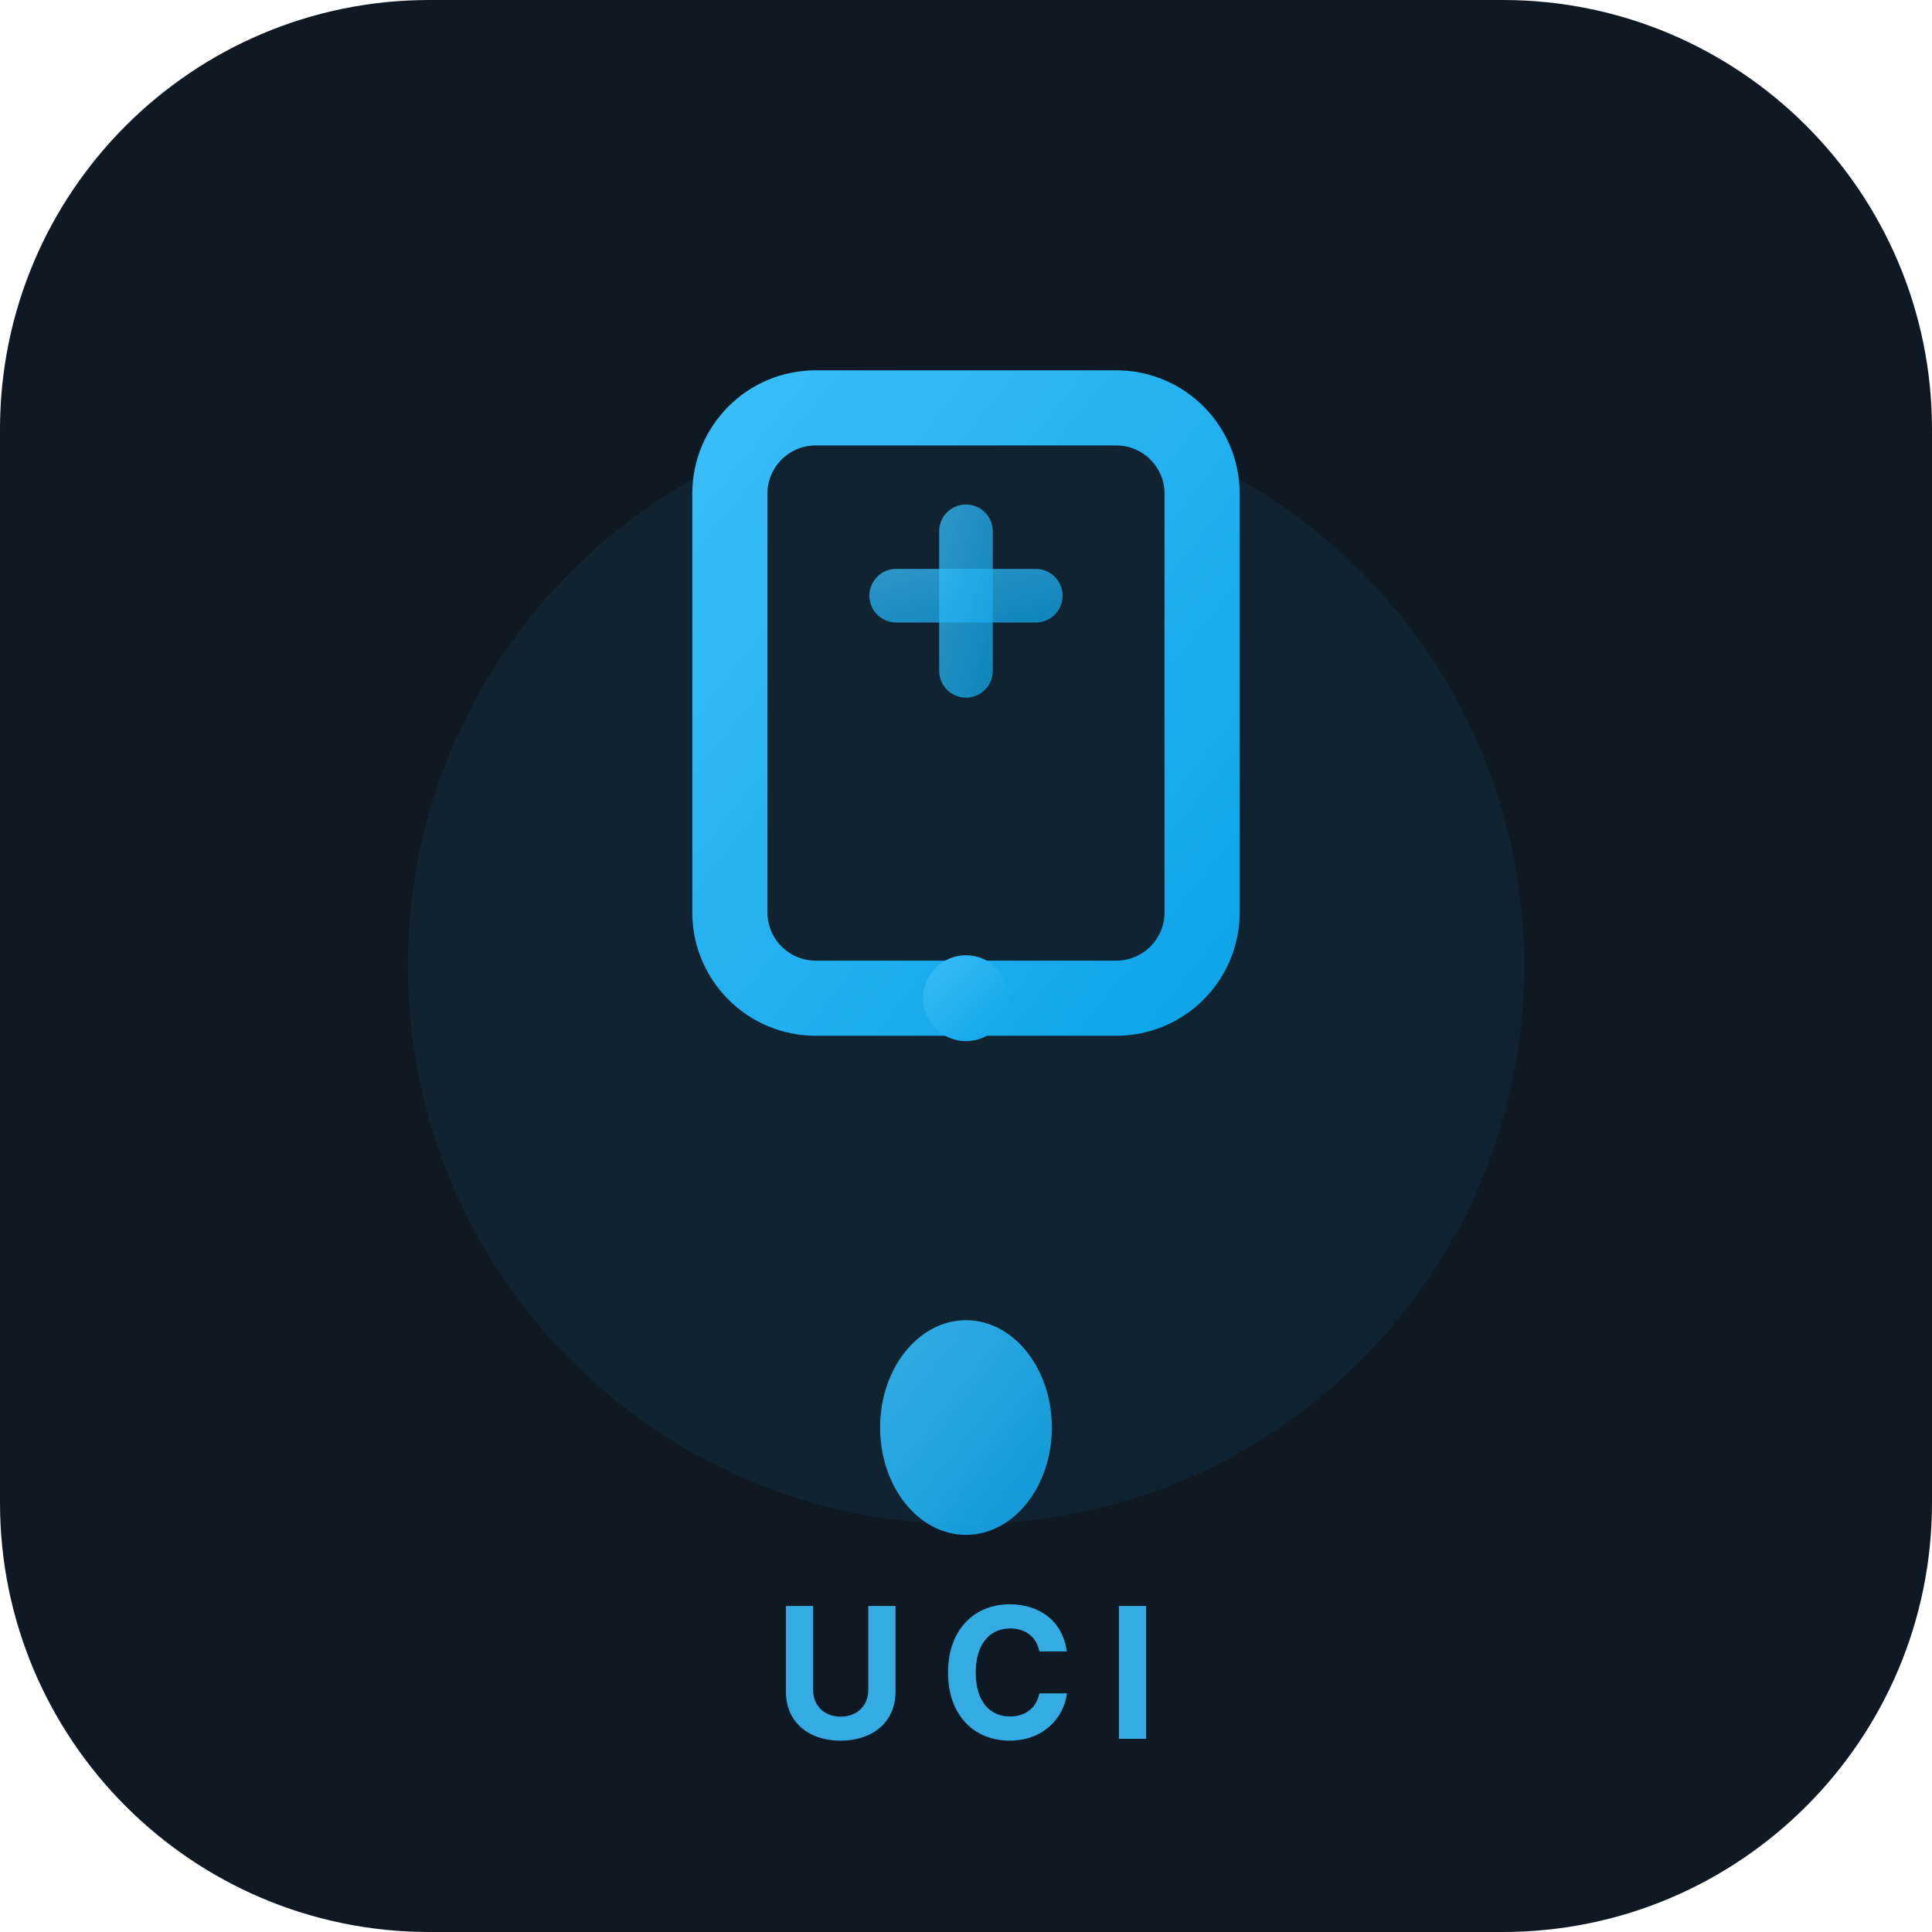
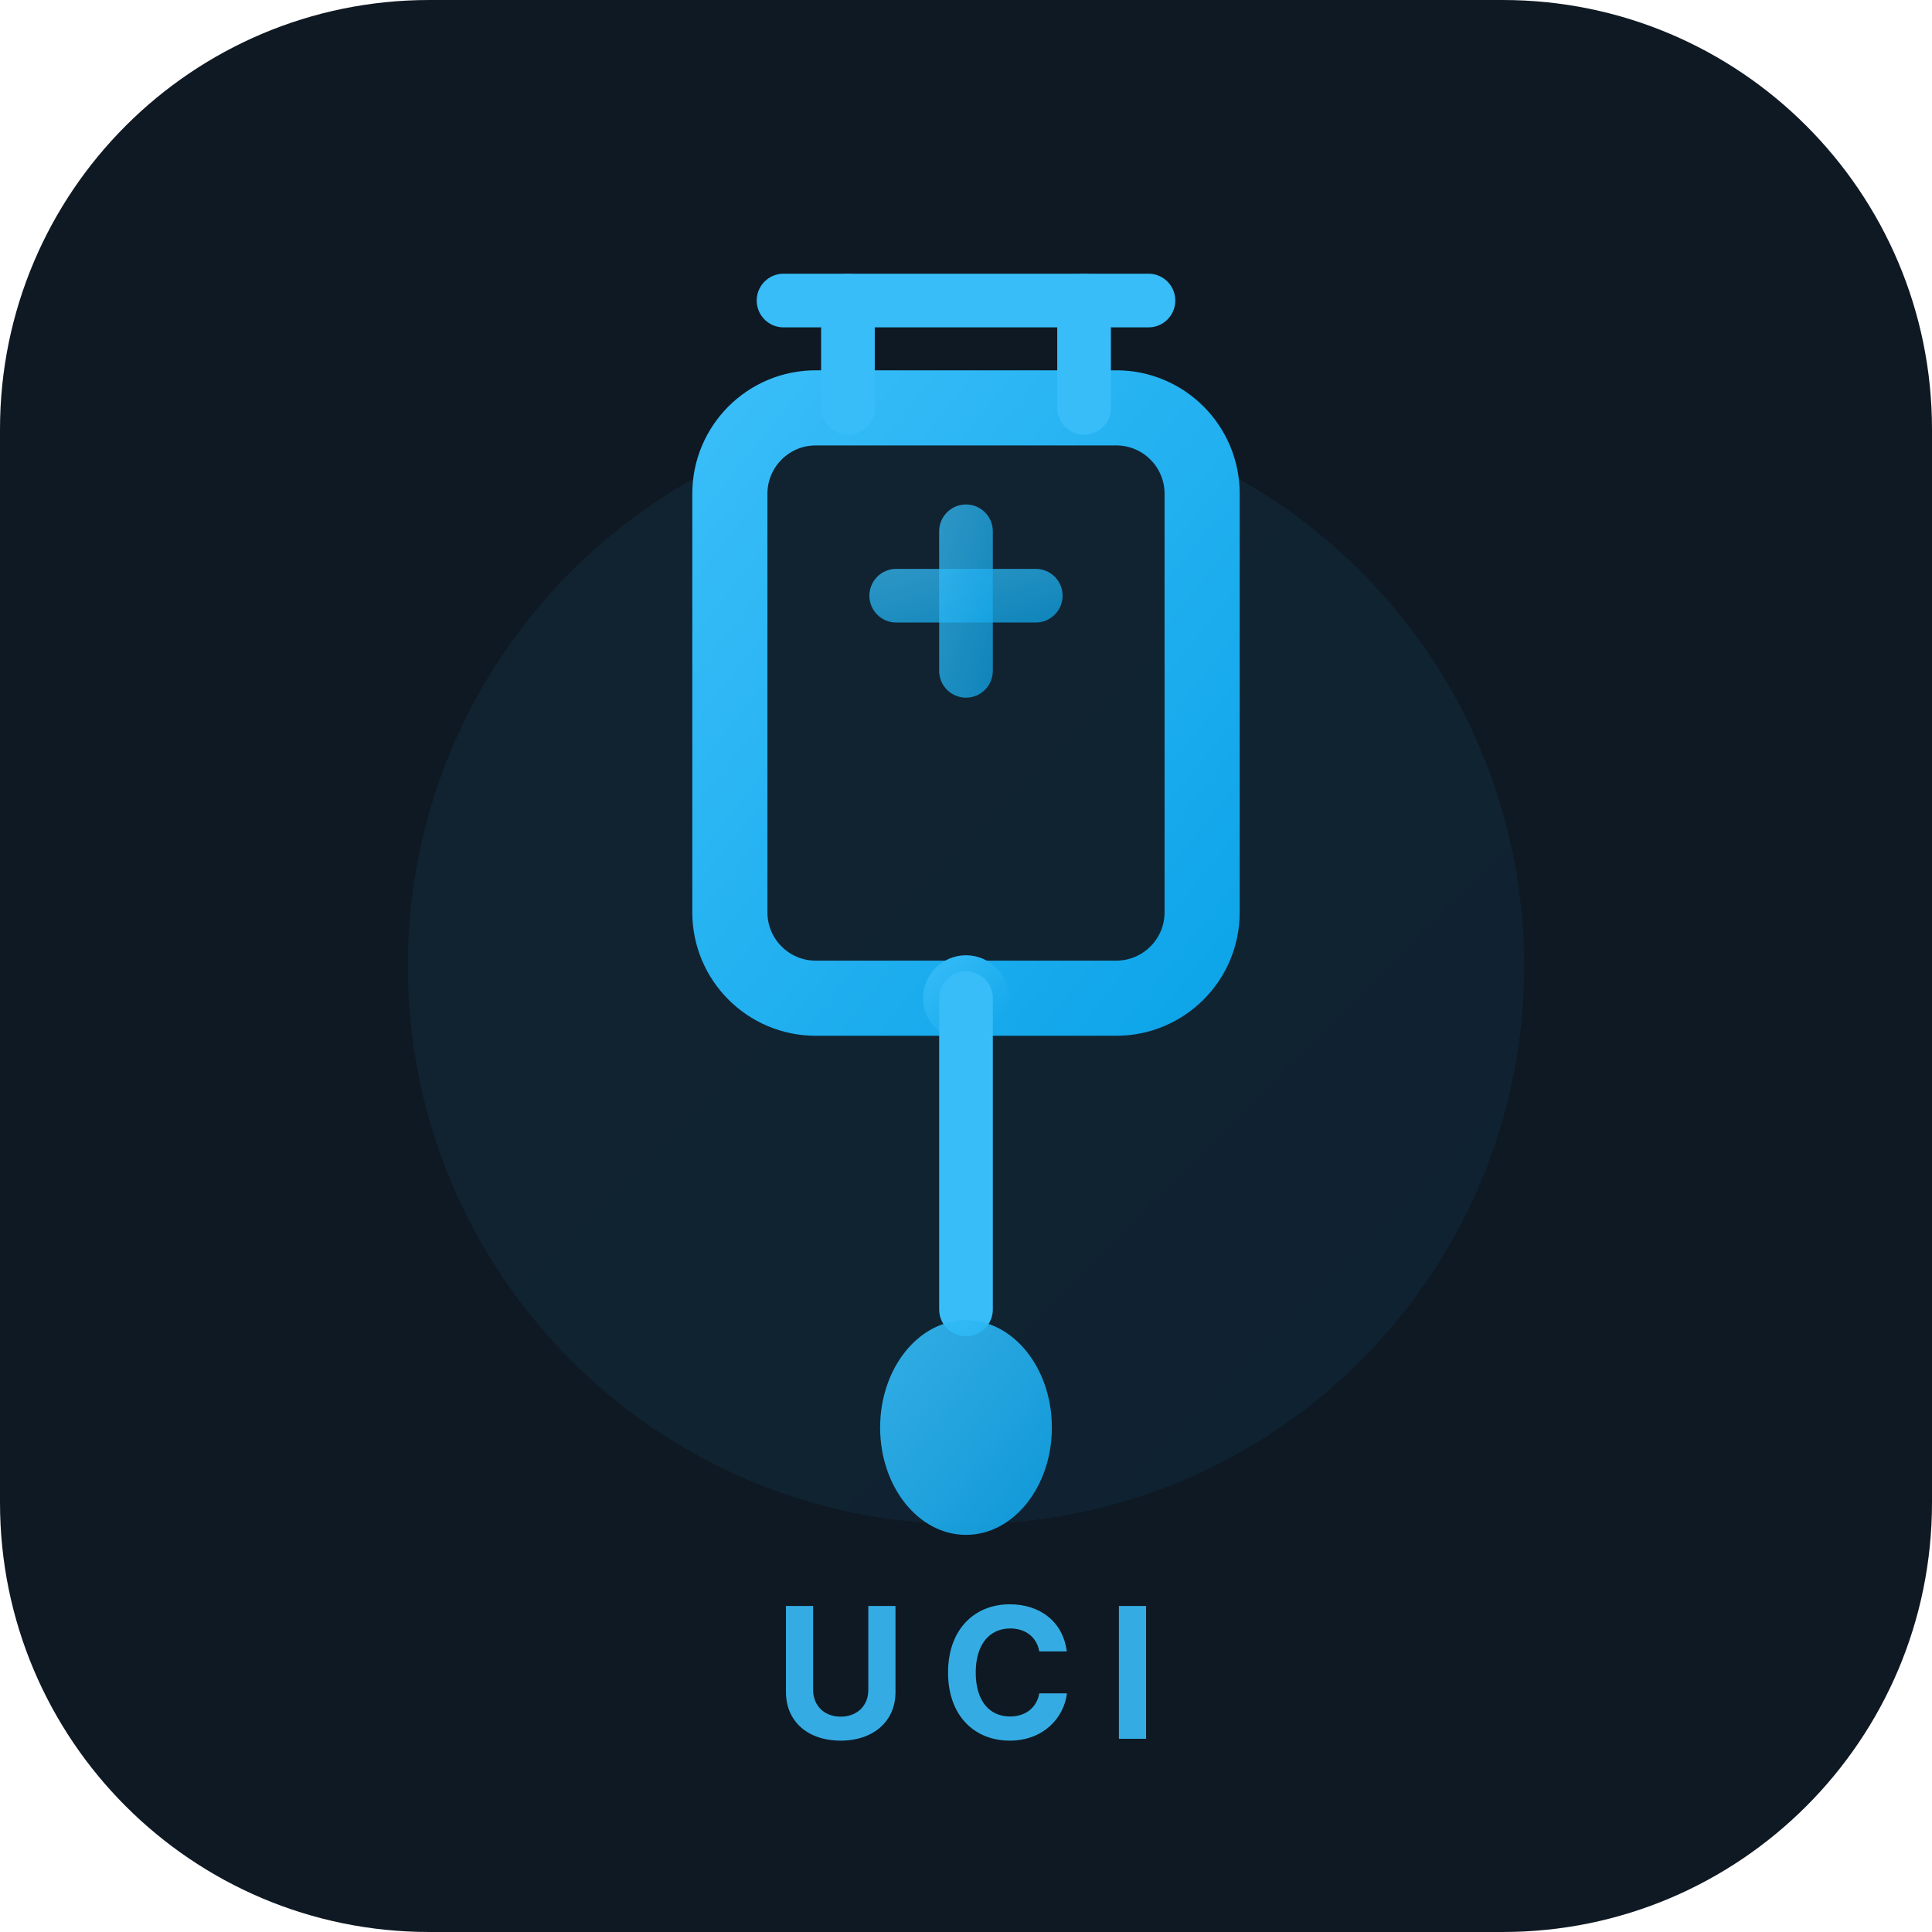
<svg xmlns="http://www.w3.org/2000/svg" viewBox="0 0 180 180" width="180" height="180">
  <rect width="180" height="180" rx="40" fill="#0f1923" />
  <defs>
    <linearGradient id="g" x1="0" y1="0" x2="1" y2="1">
      <stop offset="0%" stop-color="#38bdf8" />
      <stop offset="100%" stop-color="#0ea5e9" />
    </linearGradient>
  </defs>
  <circle cx="90" cy="90" r="52" fill="url(#g)" opacity="0.07" />
  <rect x="68" y="38" width="44" height="55" rx="8" fill="none" stroke="url(#g)" stroke-width="7" stroke-linecap="round" />
-   <line x1="79" y1="38" x2="79" y2="28" stroke="url(#g)" stroke-width="5" stroke-linecap="round" />
-   <line x1="101" y1="38" x2="101" y2="28" stroke="url(#g)" stroke-width="5" stroke-linecap="round" />
-   <line x1="73" y1="28" x2="107" y2="28" stroke="url(#g)" stroke-width="5" stroke-linecap="round" />
+   <line x1="79" y1="38" x2="79" y2="28" stroke="#38bdf8" stroke-width="5" stroke-linecap="round" />
+   <line x1="101" y1="38" x2="101" y2="28" stroke="#38bdf8" stroke-width="5" stroke-linecap="round" />
+   <line x1="73" y1="28" x2="107" y2="28" stroke="#38bdf8" stroke-width="5" stroke-linecap="round" />
  <rect x="81" y="53" width="18" height="5" rx="2.5" fill="url(#g)" opacity="0.75" />
  <rect x="87.5" y="47" width="5" height="18" rx="2.5" fill="url(#g)" opacity="0.75" />
  <circle cx="90" cy="93" r="4" fill="url(#g)" />
-   <line x1="90" y1="93" x2="90" y2="122" stroke="url(#g)" stroke-width="5" stroke-linecap="round" />
+   <line x1="90" y1="93" x2="90" y2="122" stroke="#38bdf8" stroke-width="5" stroke-linecap="round" />
  <ellipse cx="90" cy="133" rx="8" ry="10" fill="url(#g)" opacity="0.9" />
  <text x="90" y="162" text-anchor="middle" font-family="'Inter','Helvetica Neue',Arial,sans-serif" font-size="17" font-weight="700" letter-spacing="3" fill="#38bdf8" opacity="0.9">UCI</text>
</svg>
